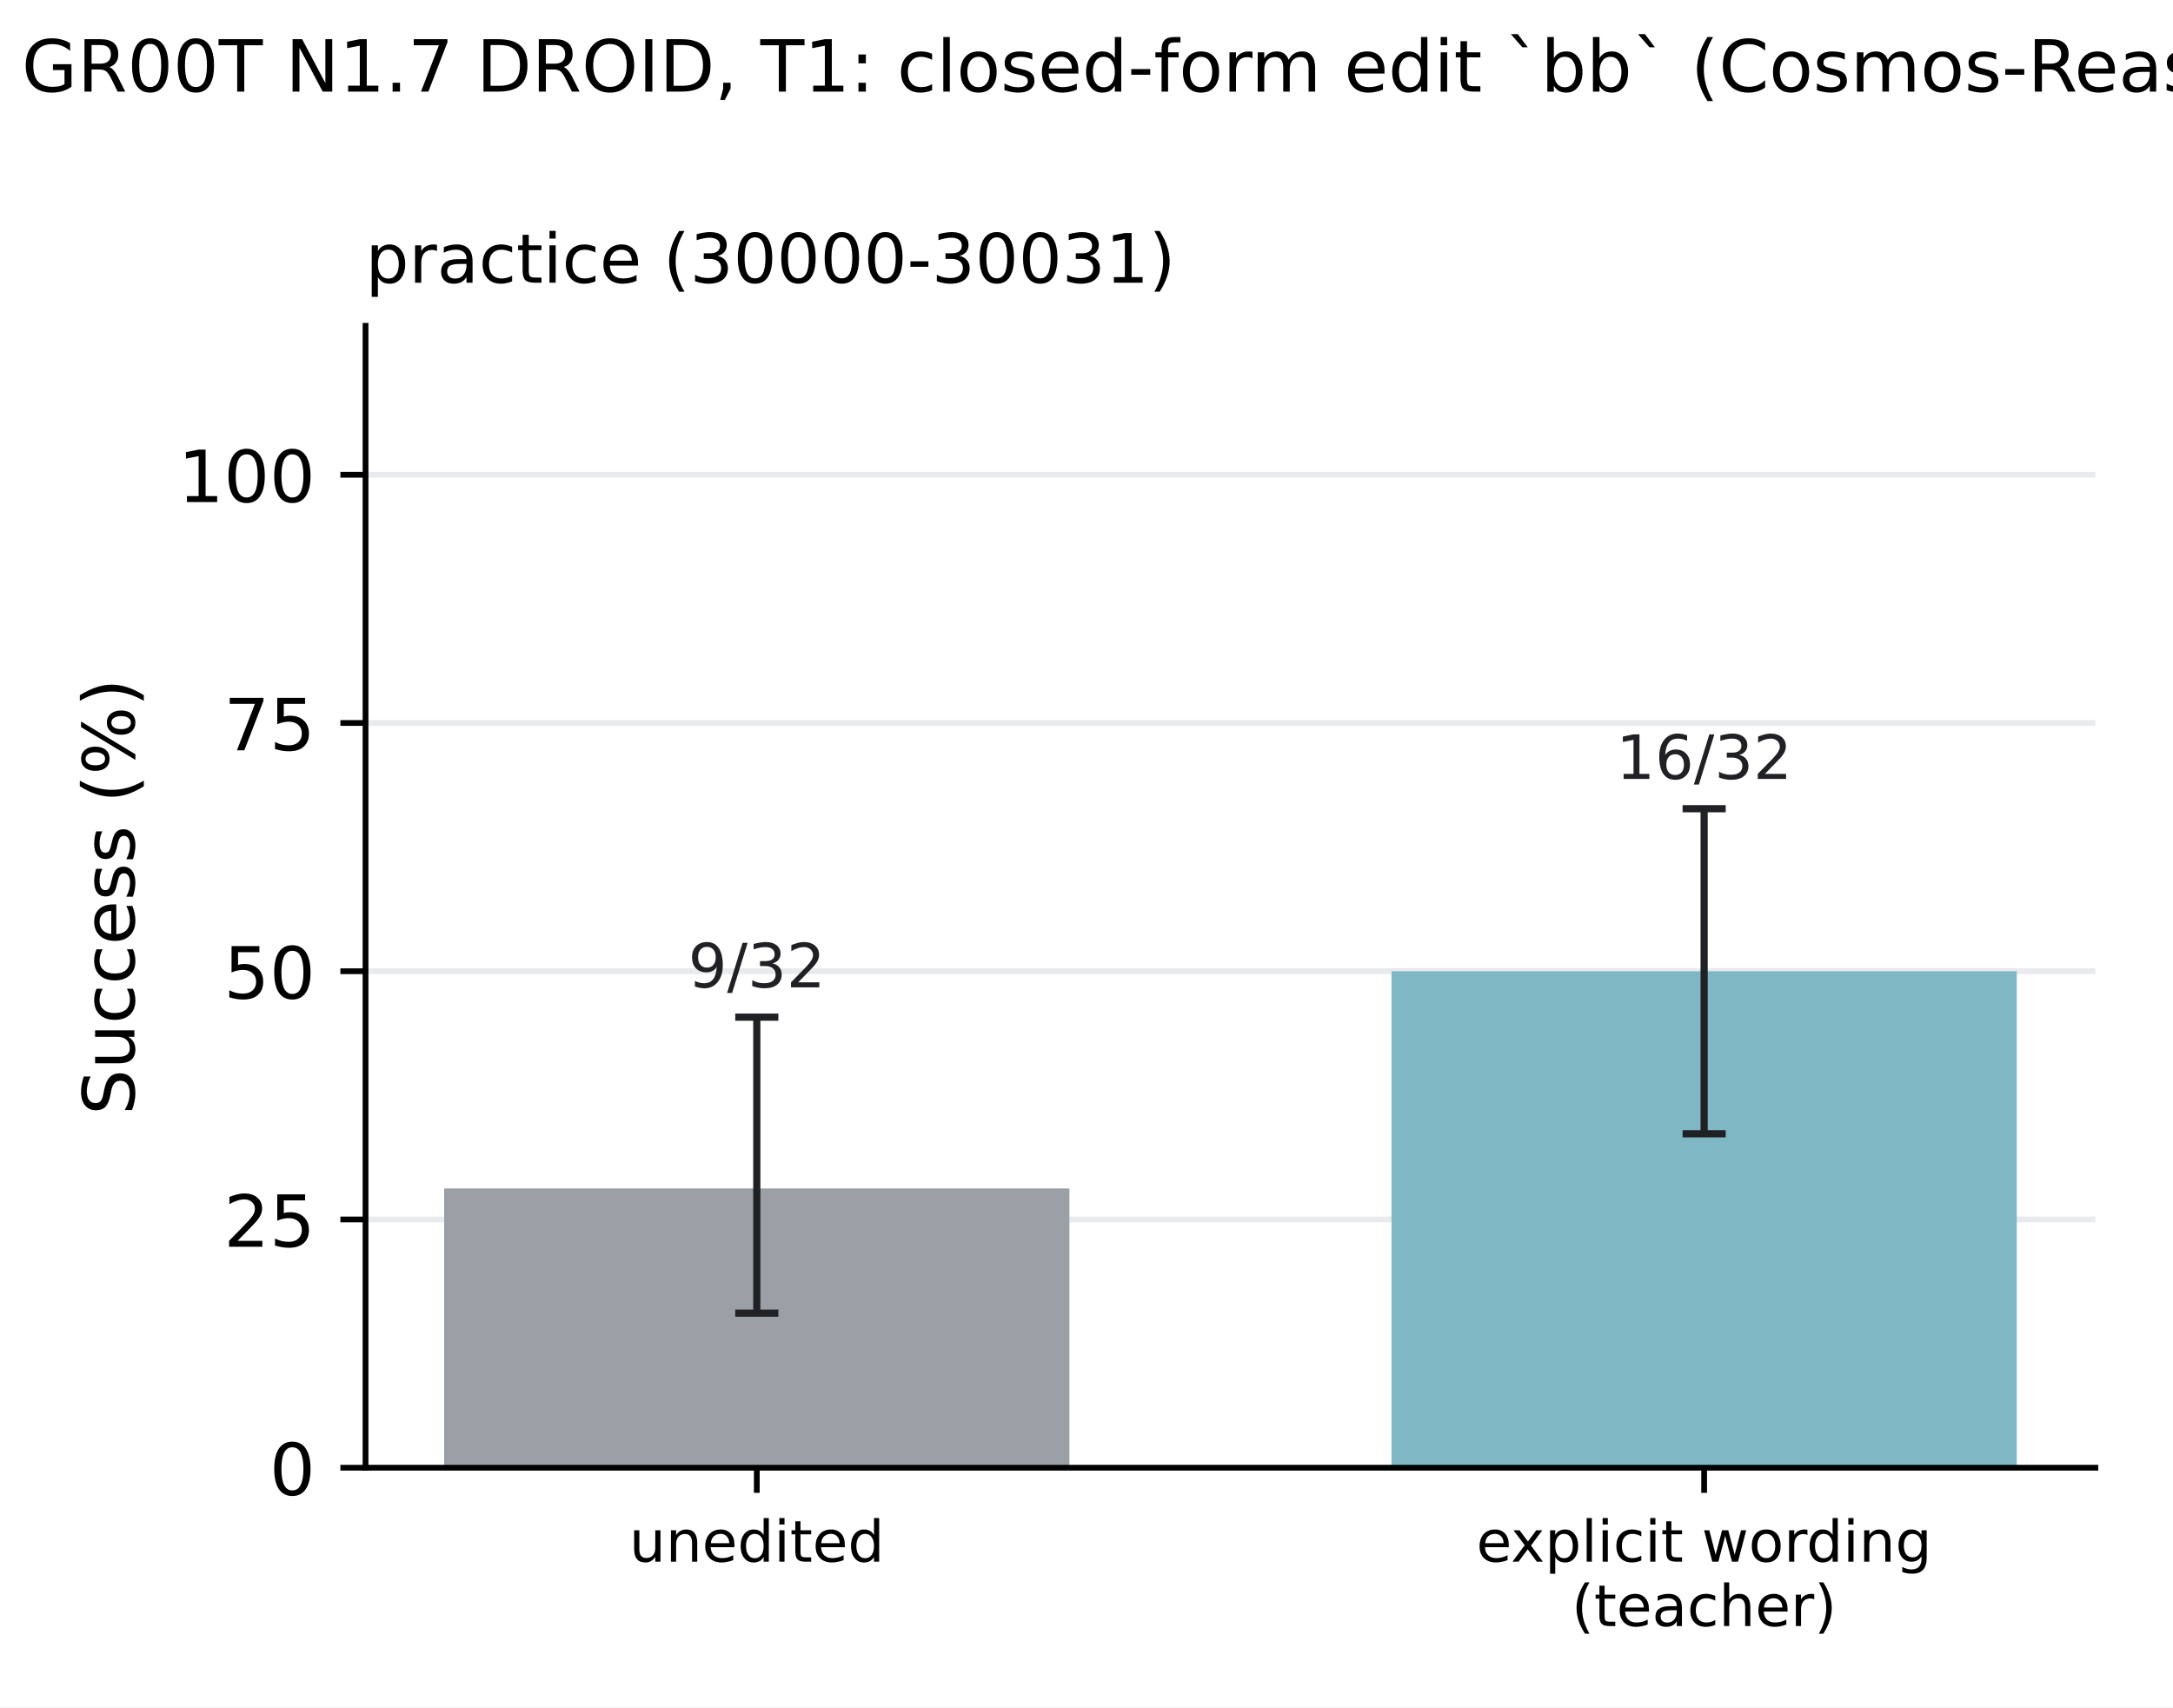
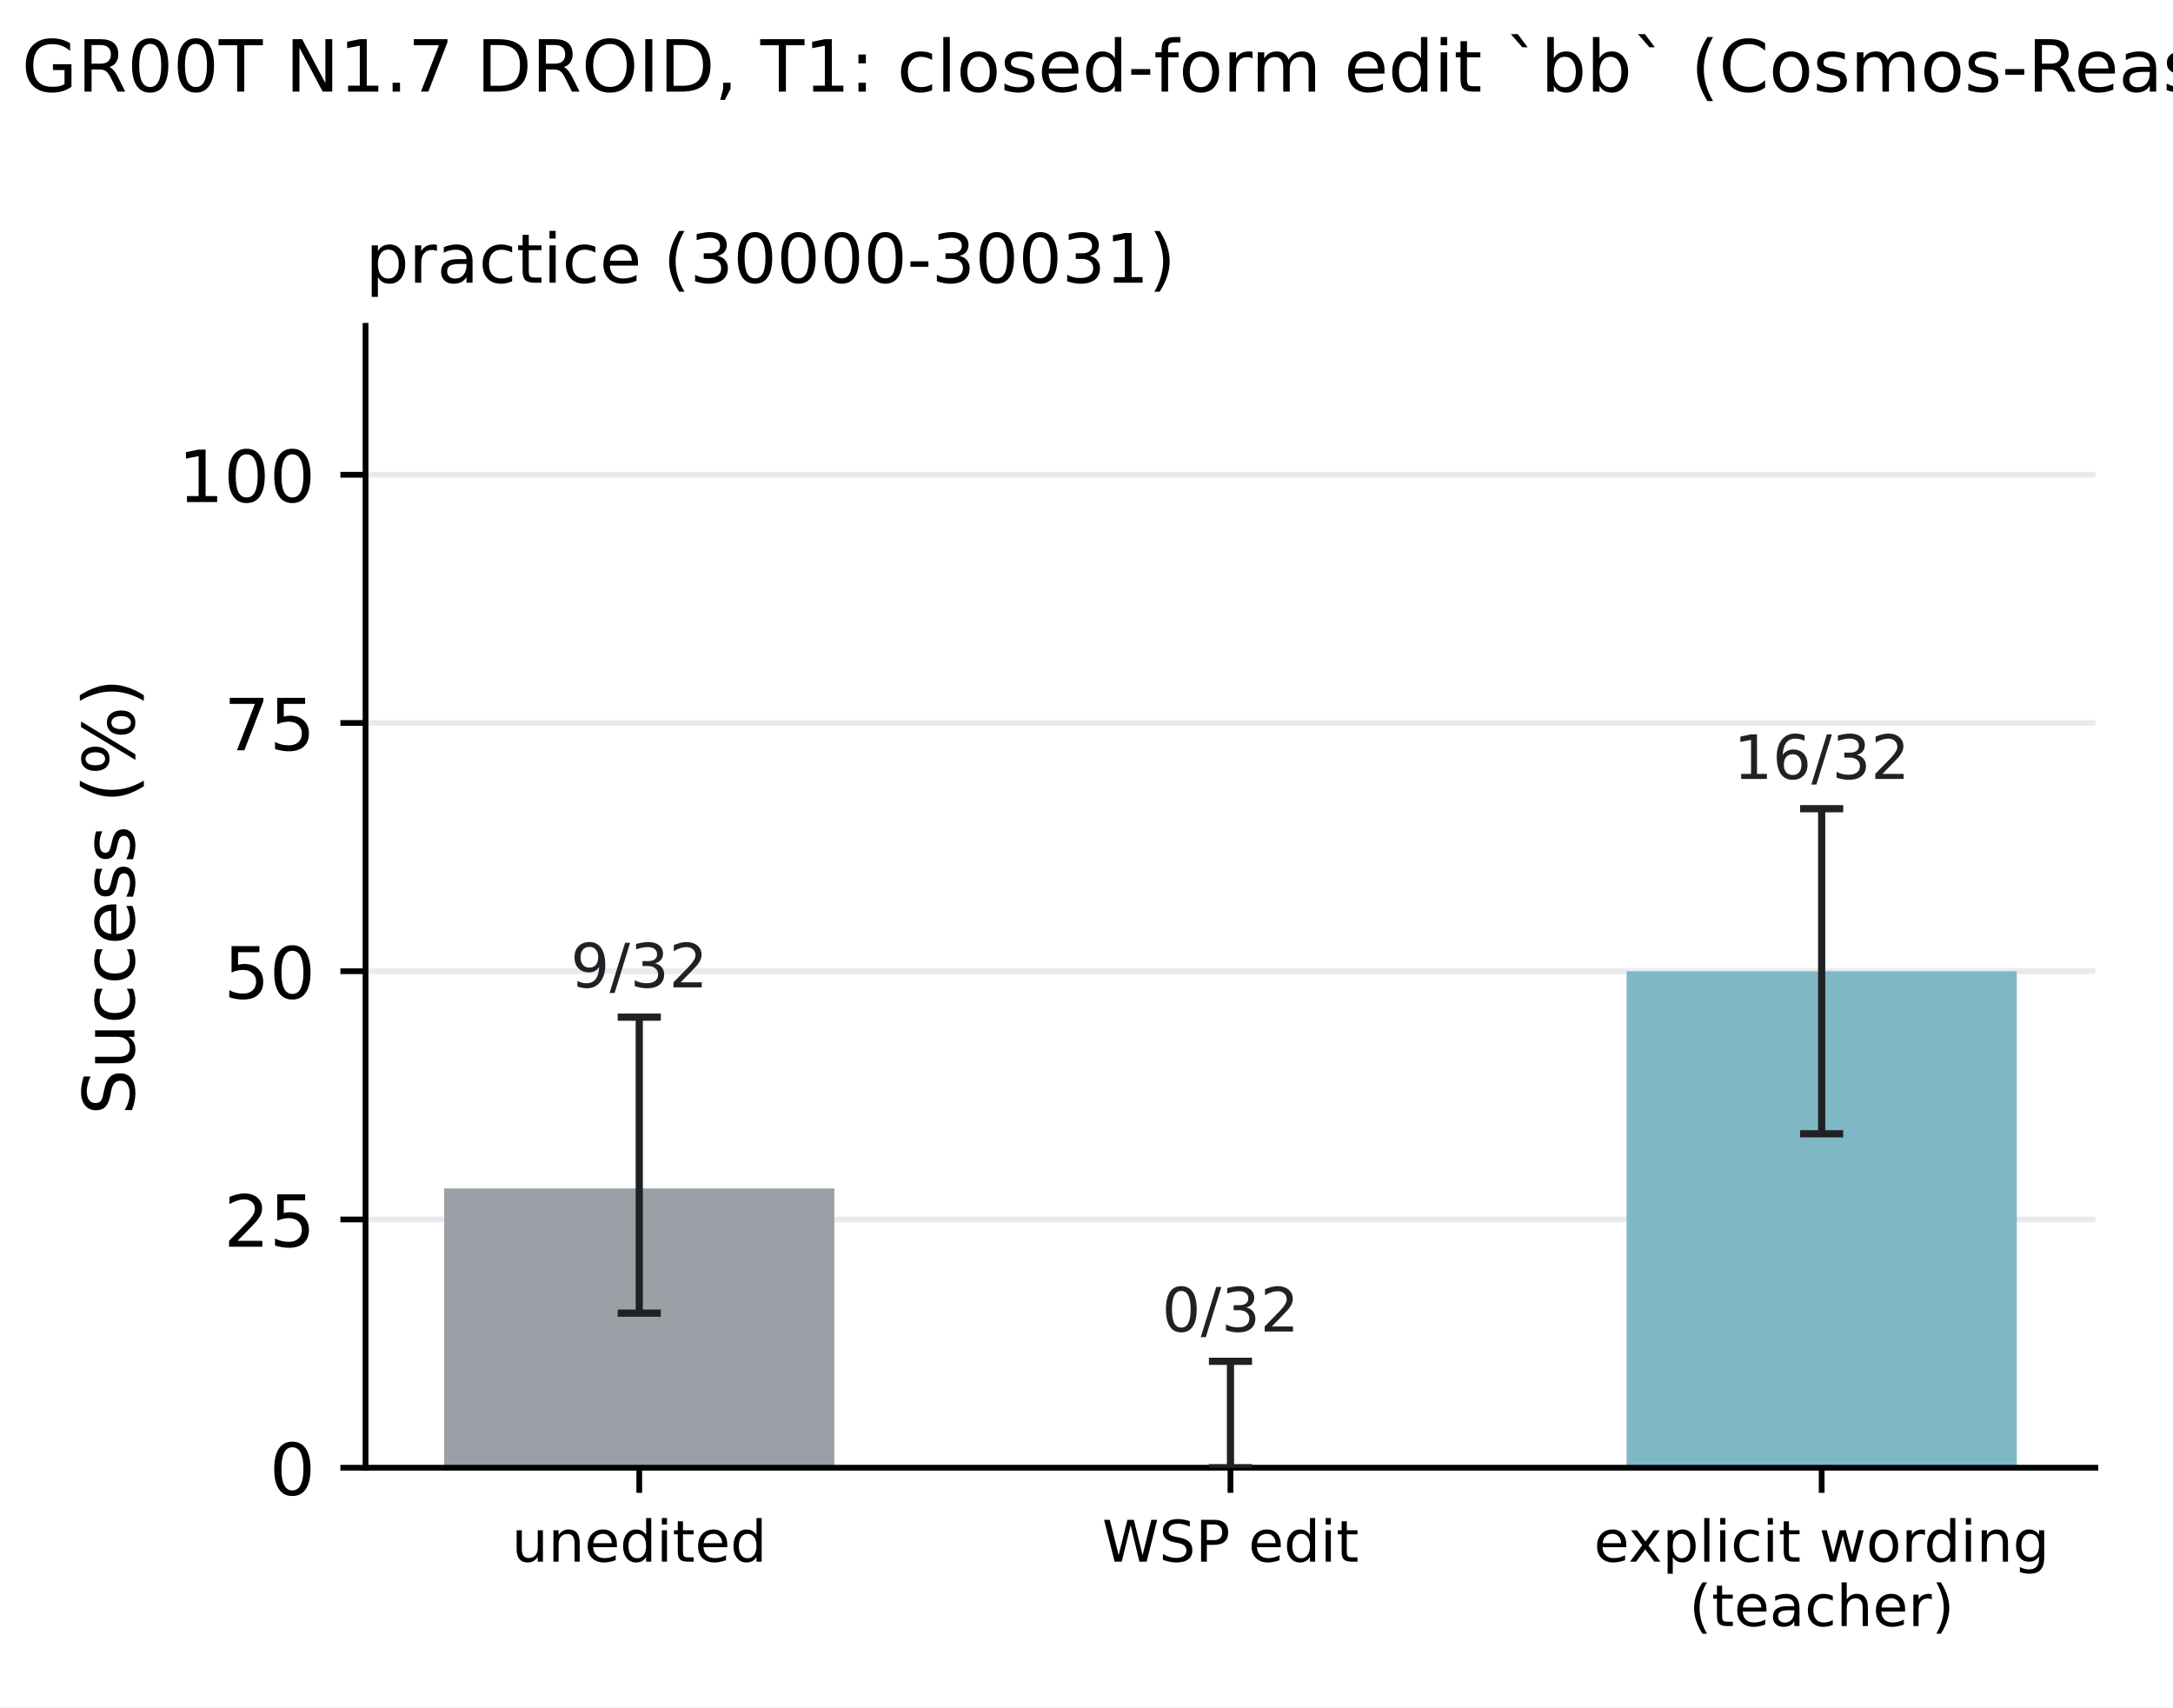
<svg xmlns="http://www.w3.org/2000/svg" xmlns:xlink="http://www.w3.org/1999/xlink" width="302.4pt" height="237.6pt" viewBox="0 0 302.4 237.6" version="1.1">
  <defs>
    <style type="text/css">*{stroke-linejoin: round; stroke-linecap: butt}</style>
  </defs>
  <g id="figure_1">
    <g id="patch_1">
      <path d="M 0 237.6  L 302.4 237.6  L 302.4 0  L 0 0  z " style="fill: #ffffff" />
    </g>
    <g id="axes_1">
      <g id="patch_2">
        <path d="M 50.87 204.248  L 291.6 204.248  L 291.6 45.341  L 50.87 45.341  z " style="fill: #ffffff" />
      </g>
      <g id="matplotlib.axis_1">
        <g id="xtick_1">
          <g id="line2d_1">
            <defs>
-               <path id="m58d7dd4c7b" d="M 0 0  L 0 3.5  " style="stroke: #000000; stroke-width: 0.8" />
+               <path id="m2114646b66" d="M 0 0  L 0 3.5  " style="stroke: #000000; stroke-width: 0.8" />
            </defs>
            <g>
-               <use xlink:href="#m58d7dd4c7b" x="105.318" y="204.248" style="stroke: #000000; stroke-width: 0.8" />
+               <use xlink:href="#m2114646b66" x="88.962" y="204.248" style="stroke: #000000; stroke-width: 0.8" />
            </g>
          </g>
          <g id="text_1">
-             <text style="font-size: 8px; font-family: 'DejaVu Sans'; text-anchor: middle" x="105.318" y="217.327" transform="rotate(-0 105.3177 217.3268)">unedited</text>
+             <text style="font-size: 8px; font-family: 'DejaVu Sans'; text-anchor: middle" x="88.962" y="217.327" transform="rotate(-0 88.96227 217.3268)">unedited</text>
          </g>
        </g>
        <g id="xtick_2">
          <g id="line2d_2">
            <g>
-               <use xlink:href="#m58d7dd4c7b" x="237.152" y="204.248" style="stroke: #000000; stroke-width: 0.8" />
+               <use xlink:href="#m2114646b66" x="171.235" y="204.248" style="stroke: #000000; stroke-width: 0.8" />
            </g>
          </g>
          <g id="text_2">
-             <text style="font-size: 8px; font-family: 'DejaVu Sans'" transform="translate(205.4636 217.3268)">explicit wording</text>
-             <text style="font-size: 8px; font-family: 'DejaVu Sans'" transform="translate(218.7104 226.285)">(teacher)</text>
+             <text style="font-size: 8px; font-family: 'DejaVu Sans'; text-anchor: middle" x="171.235" y="217.327" transform="rotate(-0 171.235 217.3268)">WSP edit</text>
+           </g>
+         </g>
+         <g id="xtick_3">
+           <g id="line2d_3">
+             <g>
+               <use xlink:href="#m2114646b66" x="253.508" y="204.248" style="stroke: #000000; stroke-width: 0.8" />
+             </g>
+           </g>
+           <g id="text_3">
+             <text style="font-size: 8px; font-family: 'DejaVu Sans'" transform="translate(221.819 217.3268)">explicit wording</text>
+             <text style="font-size: 8px; font-family: 'DejaVu Sans'" transform="translate(235.0659 226.285)">(teacher)</text>
          </g>
        </g>
      </g>
      <g id="matplotlib.axis_2">
        <g id="ytick_1">
-           <g id="line2d_3">
-             <path d="M 50.87 204.248  L 291.6 204.248  " clip-path="url(#p5550a8b4e6)" style="fill: none; stroke: #e8eaed; stroke-width: 0.8; stroke-linecap: square" />
-           </g>
          <g id="line2d_4">
+             <path d="M 50.87 204.248  L 291.6 204.248  " clip-path="url(#p1c4b16eb1a)" style="fill: none; stroke: #e8eaed; stroke-width: 0.8; stroke-linecap: square" />
+           </g>
+           <g id="line2d_5">
            <defs>
-               <path id="madf11199d6" d="M 0 0  L -3.5 0  " style="stroke: #000000; stroke-width: 0.8" />
+               <path id="mebad409b7d" d="M 0 0  L -3.5 0  " style="stroke: #000000; stroke-width: 0.8" />
            </defs>
            <g>
-               <use xlink:href="#madf11199d6" x="50.87" y="204.248" style="stroke: #000000; stroke-width: 0.8" />
-             </g>
-           </g>
-           <g id="text_3">
+               <use xlink:href="#mebad409b7d" x="50.87" y="204.248" style="stroke: #000000; stroke-width: 0.8" />
+             </g>
+           </g>
+           <g id="text_4">
            <text style="font-size: 10px; font-family: 'DejaVu Sans'; text-anchor: end" x="43.87" y="208.047" transform="rotate(-0 43.87 208.0472)">0</text>
          </g>
        </g>
        <g id="ytick_2">
-           <g id="line2d_5">
-             <path d="M 50.87 169.703  L 291.6 169.703  " clip-path="url(#p5550a8b4e6)" style="fill: none; stroke: #e8eaed; stroke-width: 0.8; stroke-linecap: square" />
-           </g>
          <g id="line2d_6">
-             <g>
-               <use xlink:href="#madf11199d6" x="50.87" y="169.703" style="stroke: #000000; stroke-width: 0.8" />
-             </g>
-           </g>
-           <g id="text_4">
+             <path d="M 50.87 169.703  L 291.6 169.703  " clip-path="url(#p1c4b16eb1a)" style="fill: none; stroke: #e8eaed; stroke-width: 0.8; stroke-linecap: square" />
+           </g>
+           <g id="line2d_7">
+             <g>
+               <use xlink:href="#mebad409b7d" x="50.87" y="169.703" style="stroke: #000000; stroke-width: 0.8" />
+             </g>
+           </g>
+           <g id="text_5">
            <text style="font-size: 10px; font-family: 'DejaVu Sans'; text-anchor: end" x="43.87" y="173.502" transform="rotate(-0 43.87 173.5023)">25</text>
          </g>
        </g>
        <g id="ytick_3">
-           <g id="line2d_7">
-             <path d="M 50.87 135.158  L 291.6 135.158  " clip-path="url(#p5550a8b4e6)" style="fill: none; stroke: #e8eaed; stroke-width: 0.8; stroke-linecap: square" />
-           </g>
          <g id="line2d_8">
-             <g>
-               <use xlink:href="#madf11199d6" x="50.87" y="135.158" style="stroke: #000000; stroke-width: 0.8" />
-             </g>
-           </g>
-           <g id="text_5">
+             <path d="M 50.87 135.158  L 291.6 135.158  " clip-path="url(#p1c4b16eb1a)" style="fill: none; stroke: #e8eaed; stroke-width: 0.8; stroke-linecap: square" />
+           </g>
+           <g id="line2d_9">
+             <g>
+               <use xlink:href="#mebad409b7d" x="50.87" y="135.158" style="stroke: #000000; stroke-width: 0.8" />
+             </g>
+           </g>
+           <g id="text_6">
            <text style="font-size: 10px; font-family: 'DejaVu Sans'; text-anchor: end" x="43.87" y="138.957" transform="rotate(-0 43.87 138.9573)">50</text>
          </g>
        </g>
        <g id="ytick_4">
-           <g id="line2d_9">
-             <path d="M 50.87 100.613  L 291.6 100.613  " clip-path="url(#p5550a8b4e6)" style="fill: none; stroke: #e8eaed; stroke-width: 0.8; stroke-linecap: square" />
-           </g>
          <g id="line2d_10">
-             <g>
-               <use xlink:href="#madf11199d6" x="50.87" y="100.613" style="stroke: #000000; stroke-width: 0.8" />
-             </g>
-           </g>
-           <g id="text_6">
+             <path d="M 50.87 100.613  L 291.6 100.613  " clip-path="url(#p1c4b16eb1a)" style="fill: none; stroke: #e8eaed; stroke-width: 0.8; stroke-linecap: square" />
+           </g>
+           <g id="line2d_11">
+             <g>
+               <use xlink:href="#mebad409b7d" x="50.87" y="100.613" style="stroke: #000000; stroke-width: 0.8" />
+             </g>
+           </g>
+           <g id="text_7">
            <text style="font-size: 10px; font-family: 'DejaVu Sans'; text-anchor: end" x="43.87" y="104.412" transform="rotate(-0 43.87 104.4124)">75</text>
          </g>
        </g>
        <g id="ytick_5">
-           <g id="line2d_11">
-             <path d="M 50.87 66.068  L 291.6 66.068  " clip-path="url(#p5550a8b4e6)" style="fill: none; stroke: #e8eaed; stroke-width: 0.8; stroke-linecap: square" />
-           </g>
          <g id="line2d_12">
-             <g>
-               <use xlink:href="#madf11199d6" x="50.87" y="66.068" style="stroke: #000000; stroke-width: 0.8" />
-             </g>
-           </g>
-           <g id="text_7">
+             <path d="M 50.87 66.068  L 291.6 66.068  " clip-path="url(#p1c4b16eb1a)" style="fill: none; stroke: #e8eaed; stroke-width: 0.8; stroke-linecap: square" />
+           </g>
+           <g id="line2d_13">
+             <g>
+               <use xlink:href="#mebad409b7d" x="50.87" y="66.068" style="stroke: #000000; stroke-width: 0.8" />
+             </g>
+           </g>
+           <g id="text_8">
            <text style="font-size: 10px; font-family: 'DejaVu Sans'; text-anchor: end" x="43.87" y="69.867" transform="rotate(-0 43.87 69.86744)">100</text>
          </g>
        </g>
-         <g id="text_8">
+         <g id="text_9">
          <text style="font-size: 10px; font-family: 'DejaVu Sans'; text-anchor: middle" x="18.703" y="124.795" transform="rotate(-90 18.70281 124.7946)">Success (%)</text>
        </g>
      </g>
      <g id="patch_3">
-         <path d="M 61.812 204.248  L 148.823 204.248  L 148.823 165.385  L 61.812 165.385  z " clip-path="url(#p5550a8b4e6)" style="fill: #9aa0a6" />
+         <path d="M 61.812 204.248  L 116.112 204.248  L 116.112 165.385  L 61.812 165.385  z " clip-path="url(#p1c4b16eb1a)" style="fill: #9aa0a6" />
      </g>
      <g id="patch_4">
-         <path d="M 193.647 204.248  L 280.658 204.248  L 280.658 135.158  L 193.647 135.158  z " clip-path="url(#p5550a8b4e6)" style="fill: #7fb8c4" />
+         <path d="M 144.085 204.248  L 198.385 204.248  L 198.385 204.248  L 144.085 204.248  z " clip-path="url(#p1c4b16eb1a)" style="fill: #147d92" />
      </g>
      <g id="patch_5">
+         <path d="M 226.358 204.248  L 280.658 204.248  L 280.658 135.158  L 226.358 135.158  z " clip-path="url(#p1c4b16eb1a)" style="fill: #7fb8c4" />
+       </g>
+       <g id="patch_6">
        <path d="M 50.87 204.248  L 50.87 45.341  " style="fill: none; stroke: #000000; stroke-width: 0.8; stroke-linejoin: miter; stroke-linecap: square" />
      </g>
-       <g id="patch_6">
+       <g id="patch_7">
        <path d="M 50.87 204.248  L 291.6 204.248  " style="fill: none; stroke: #000000; stroke-width: 0.8; stroke-linejoin: miter; stroke-linecap: square" />
      </g>
      <g id="LineCollection_1">
-         <path d="M 105.318 182.741  L 105.318 141.55  " clip-path="url(#p5550a8b4e6)" style="fill: none; stroke: #202124" />
-       </g>
-       <g id="line2d_13">
+         <path d="M 88.962 182.741  L 88.962 141.55  " clip-path="url(#p1c4b16eb1a)" style="fill: none; stroke: #202124" />
+       </g>
+       <g id="line2d_14">
        <defs>
-           <path id="m0d99224fa7" d="M 3 0  L -3 -0  " style="stroke: #202124" />
+           <path id="m4f78914d22" d="M 3 0  L -3 -0  " style="stroke: #202124" />
        </defs>
-         <g clip-path="url(#p5550a8b4e6)">
-           <use xlink:href="#m0d99224fa7" x="105.318" y="182.741" style="fill: #202124; stroke: #202124" />
-         </g>
-       </g>
-       <g id="line2d_14">
-         <g clip-path="url(#p5550a8b4e6)">
-           <use xlink:href="#m0d99224fa7" x="105.318" y="141.55" style="fill: #202124; stroke: #202124" />
-         </g>
-       </g>
-       <g id="text_9">
-         <text style="font-size: 8.5px; font-family: 'DejaVu Sans'; text-anchor: middle; fill: #202124" x="105.318" y="137.404" transform="rotate(-0 105.3177 137.4042)">9/32</text>
+         <g clip-path="url(#p1c4b16eb1a)">
+           <use xlink:href="#m4f78914d22" x="88.962" y="182.741" style="fill: #202124; stroke: #202124" />
+         </g>
+       </g>
+       <g id="line2d_15">
+         <g clip-path="url(#p1c4b16eb1a)">
+           <use xlink:href="#m4f78914d22" x="88.962" y="141.55" style="fill: #202124; stroke: #202124" />
+         </g>
+       </g>
+       <g id="text_10">
+         <text style="font-size: 8.5px; font-family: 'DejaVu Sans'; text-anchor: middle; fill: #202124" x="88.962" y="137.404" transform="rotate(-0 88.96227 137.4042)">9/32</text>
      </g>
      <g id="LineCollection_2">
-         <path d="M 237.152 157.777  L 237.152 112.539  " clip-path="url(#p5550a8b4e6)" style="fill: none; stroke: #202124" />
-       </g>
-       <g id="line2d_15">
-         <g clip-path="url(#p5550a8b4e6)">
-           <use xlink:href="#m0d99224fa7" x="237.152" y="157.777" style="fill: #202124; stroke: #202124" />
-         </g>
+         <path d="M 171.235 204.248  L 171.235 189.438  " clip-path="url(#p1c4b16eb1a)" style="fill: none; stroke: #202124" />
      </g>
      <g id="line2d_16">
-         <g clip-path="url(#p5550a8b4e6)">
-           <use xlink:href="#m0d99224fa7" x="237.152" y="112.539" style="fill: #202124; stroke: #202124" />
-         </g>
-       </g>
-       <g id="text_10">
-         <text style="font-size: 8.5px; font-family: 'DejaVu Sans'; text-anchor: middle; fill: #202124" x="237.152" y="108.394" transform="rotate(-0 237.1523 108.3939)">16/32</text>
+         <g clip-path="url(#p1c4b16eb1a)">
+           <use xlink:href="#m4f78914d22" x="171.235" y="204.248" style="fill: #202124; stroke: #202124" />
+         </g>
+       </g>
+       <g id="line2d_17">
+         <g clip-path="url(#p1c4b16eb1a)">
+           <use xlink:href="#m4f78914d22" x="171.235" y="189.438" style="fill: #202124; stroke: #202124" />
+         </g>
      </g>
      <g id="text_11">
+         <text style="font-size: 8.5px; font-family: 'DejaVu Sans'; text-anchor: middle; fill: #202124" x="171.235" y="185.293" transform="rotate(-0 171.235 185.2926)">0/32</text>
+       </g>
+       <g id="LineCollection_3">
+         <path d="M 253.508 157.777  L 253.508 112.539  " clip-path="url(#p1c4b16eb1a)" style="fill: none; stroke: #202124" />
+       </g>
+       <g id="line2d_18">
+         <g clip-path="url(#p1c4b16eb1a)">
+           <use xlink:href="#m4f78914d22" x="253.508" y="157.777" style="fill: #202124; stroke: #202124" />
+         </g>
+       </g>
+       <g id="line2d_19">
+         <g clip-path="url(#p1c4b16eb1a)">
+           <use xlink:href="#m4f78914d22" x="253.508" y="112.539" style="fill: #202124; stroke: #202124" />
+         </g>
+       </g>
+       <g id="text_12">
+         <text style="font-size: 8.5px; font-family: 'DejaVu Sans'; text-anchor: middle; fill: #202124" x="253.508" y="108.394" transform="rotate(-0 253.5077 108.3939)">16/32</text>
+       </g>
+       <g id="text_13">
        <text style="font-size: 9.5px; font-family: 'DejaVu Sans'; text-anchor: start" x="50.87" y="39.341" transform="rotate(-0 50.87 39.34125)">practice (30000-30031)</text>
      </g>
    </g>
-     <g id="text_12">
+     <g id="text_14">
      <text style="font-size: 10px; font-family: 'DejaVu Sans'; text-anchor: start" x="3.024" y="12.75" transform="rotate(-0 3.024 12.75044)">GR00T N1.7 DROID, T1: closed-form edit `bb` (Cosmos-Reason2 LLM layers 0-15, mlp.down_proj (VLM backbone)), Wilson 95%</text>
    </g>
  </g>
  <defs>
-     <clipPath id="p5550a8b4e6">
+     <clipPath id="p1c4b16eb1a">
      <rect x="50.87" y="45.341" width="240.73" height="158.907" />
    </clipPath>
  </defs>
</svg>
